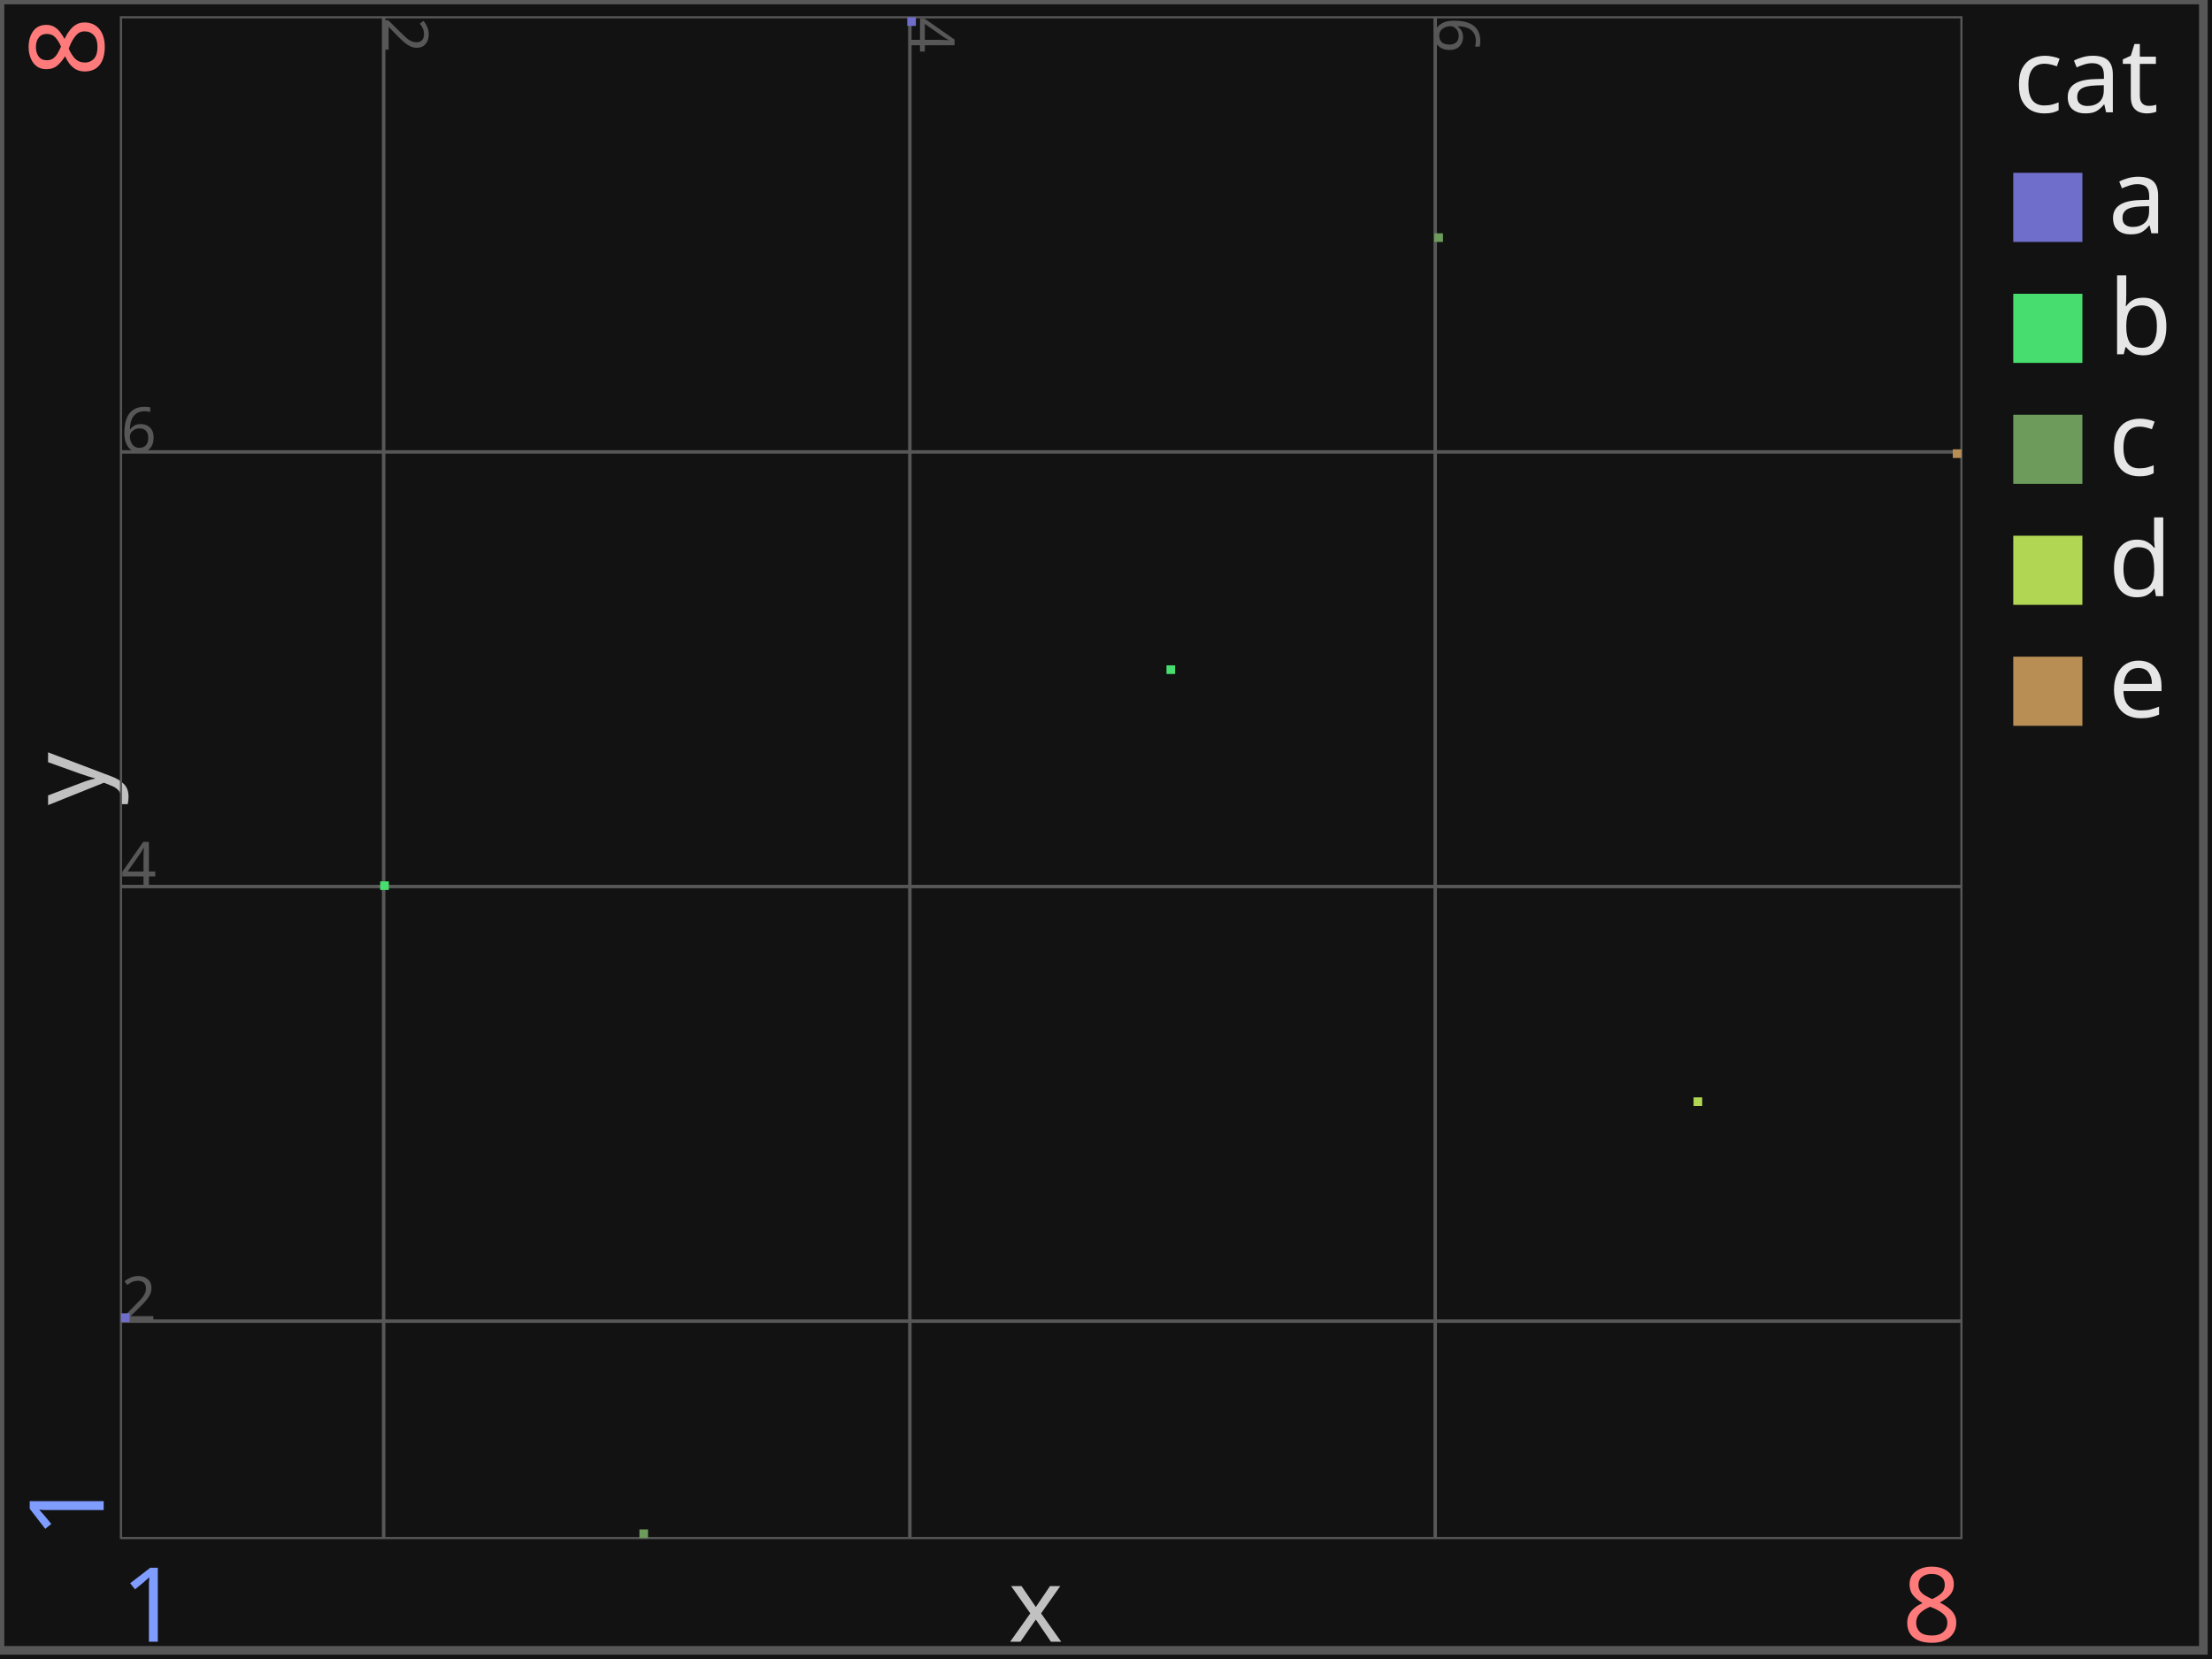
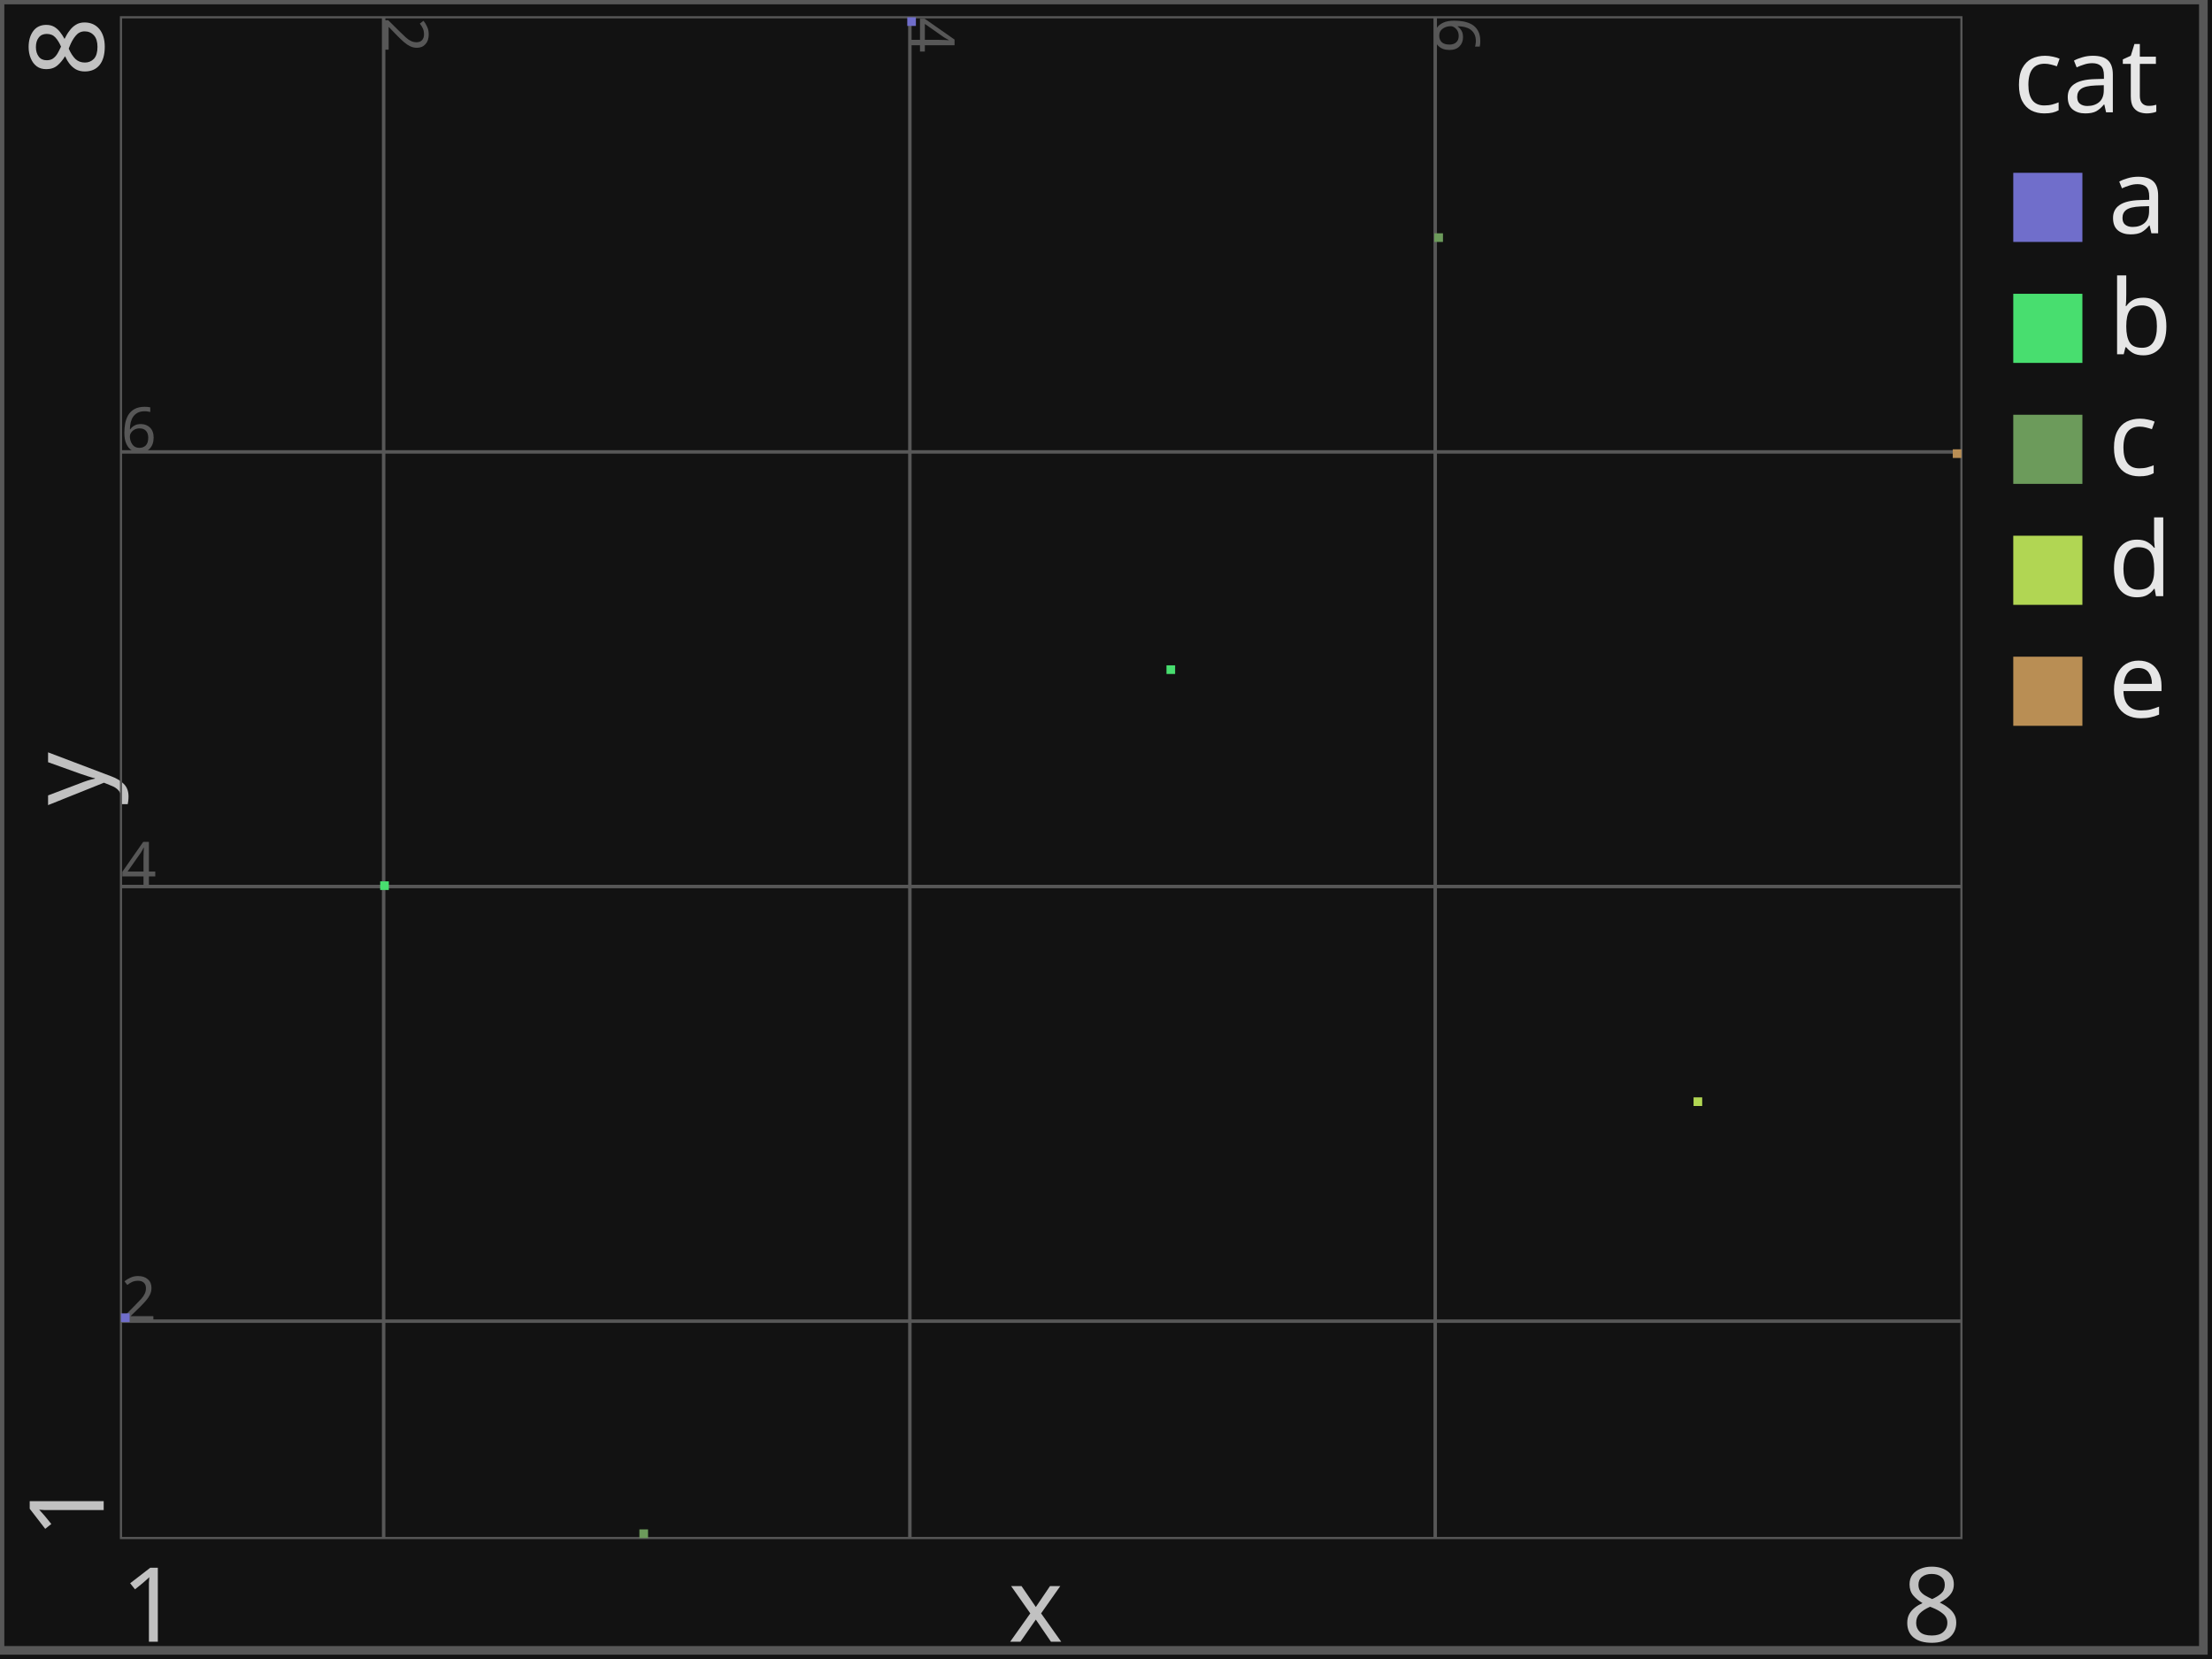
<svg xmlns="http://www.w3.org/2000/svg" id="xyp_TESTID" x="0" y="0" width="256" height="192" font-family="'Noto Sans', sans-serif">
  <defs>
    <clipPath id="plotClip-TESTID">
      <rect x="13" y="1" width="215" height="178" />
    </clipPath>
  </defs>
  <style> .rect-group-TESTID rect { width: 1px; height: 1px; } </style>
  <rect x="0" y="0" width="256" height="192" fill="#121212" stroke="#121212" />
-   <text x="14" text-anchor="start" y="190" font-family="'Noto Sans', sans-serif" fill="#7f9cff" font-size="12px">1</text>
+   <text x="14" text-anchor="start" y="190" font-family="'Noto Sans', sans-serif" fill="#c1c1c1" font-size="12px">1</text>
  <text x="119.864" text-anchor="middle" y="190" font-family="'Noto Sans', sans-serif" fill="#c1c1c1" font-size="12px">x</text>
-   <text x="227" text-anchor="end" y="190" font-family="'Noto Sans', sans-serif" fill="#ff7b7b" font-size="12px">8</text>
-   <text x="12" text-anchor="start" y="178" font-family="'Noto Sans', sans-serif" fill="#7f9cff" font-size="12px" transform="rotate(270,12,178)">1</text>
+   <text x="227" text-anchor="end" y="190" font-family="'Noto Sans', sans-serif" fill="#c1c1c1" font-size="12px">8</text>
+   <text x="12" text-anchor="start" y="178" font-family="'Noto Sans', sans-serif" fill="#c1c1c1" font-size="12px" transform="rotate(270,12,178)">1</text>
  <text x="12" text-anchor="middle" y="90.136" font-family="'Noto Sans', sans-serif" fill="#c1c1c1" font-size="12px" transform="rotate(270,12,90.136)">y</text>
-   <text x="12" text-anchor="end" y="2" font-family="'Noto Sans', sans-serif" fill="#ff7b7b" font-size="12px" transform="rotate(270,12,2)">8</text>
+   <text x="12" text-anchor="end" y="2" font-family="'Noto Sans', sans-serif" fill="#c1c1c1" font-size="12px" transform="rotate(270,12,2)">8</text>
  <line x1="44.4" y1="2" x2="44.4" y2="178" stroke="#575757" stroke-width="0.4" />
  <text x="44.4" text-anchor="start" y="2" font-family="'Noto Sans', sans-serif" fill="#575757" font-size="7.2px" transform="rotate(90,44.4,2)">2</text>
  <line x1="105.3" y1="2" x2="105.3" y2="178" stroke="#575757" stroke-width="0.4" />
  <text x="105.3" text-anchor="start" y="2" font-family="'Noto Sans', sans-serif" fill="#575757" font-size="7.2px" transform="rotate(90,105.3,2)">4</text>
  <line x1="166.1" y1="2" x2="166.1" y2="178" stroke="#575757" stroke-width="0.4" />
  <text x="166.1" text-anchor="start" y="2" font-family="'Noto Sans', sans-serif" fill="#575757" font-size="7.2px" transform="rotate(90,166.1,2)">6</text>
  <line x1="14" y1="152.9" x2="227" y2="152.9" stroke="#575757" stroke-width="0.4" />
  <text x="14" text-anchor="start" y="152.9" font-family="'Noto Sans', sans-serif" fill="#575757" font-size="7.2px">2</text>
  <line x1="14" y1="102.6" x2="227" y2="102.6" stroke="#575757" stroke-width="0.4" />
  <text x="14" text-anchor="start" y="102.6" font-family="'Noto Sans', sans-serif" fill="#575757" font-size="7.2px">4</text>
  <line x1="14" y1="52.3" x2="227" y2="52.3" stroke="#575757" stroke-width="0.4" />
  <text x="14" text-anchor="start" y="52.3" font-family="'Noto Sans', sans-serif" fill="#575757" font-size="7.2px">6</text>
  <rect x="14" y="2" width="213" height="176" stroke="#575757" fill="none" stroke-width="0.25" />
  <g class="rect-group-TESTID" stroke="none" fill="#6e6eff">
    <rect x="105" y="2" fill="#706ecb" />
    <rect x="135" y="77" fill="#48de6f" />
    <rect x="14" y="152" fill="#706ecb" />
    <rect x="166" y="27" fill="#6c9b5b" />
    <rect x="196" y="127" fill="#b1d653" />
    <rect x="226" y="52" fill="#b98e54" />
    <rect x="44" y="102" fill="#48de6f" />
    <rect x="74" y="177" fill="#6c9b5b" />
  </g>
  <text x="233.0" text-anchor="start" y="13.0" font-family="'Noto Sans', sans-serif" fill="#e6e6e6" font-size="12.0px">cat</text>
  <rect x="233.00" y="20.00" width="8.00" height="8.00" fill="#706ecb" />
  <text x="244.0" text-anchor="start" y="27.0" font-family="'Noto Sans', sans-serif" fill="#e6e6e6" font-size="12.0px">a</text>
  <rect x="233.00" y="34.00" width="8.00" height="8.00" fill="#48de6f" />
  <text x="244.0" text-anchor="start" y="41.0" font-family="'Noto Sans', sans-serif" fill="#e6e6e6" font-size="12.0px">b</text>
  <rect x="233.00" y="48.00" width="8.00" height="8.00" fill="#6c9b5b" />
  <text x="244.0" text-anchor="start" y="55.0" font-family="'Noto Sans', sans-serif" fill="#e6e6e6" font-size="12.0px">c</text>
  <rect x="233.00" y="62.00" width="8.00" height="8.00" fill="#b1d653" />
  <text x="244.0" text-anchor="start" y="69.0" font-family="'Noto Sans', sans-serif" fill="#e6e6e6" font-size="12.0px">d</text>
  <rect x="233.00" y="76.00" width="8.00" height="8.00" fill="#b98e54" />
  <text x="244.0" text-anchor="start" y="83.0" font-family="'Noto Sans', sans-serif" fill="#e6e6e6" font-size="12.0px">e</text>
  <rect x="0" y="0" width="255" height="191" fill="none" stroke="#575757" stroke-width="1" />
</svg>
